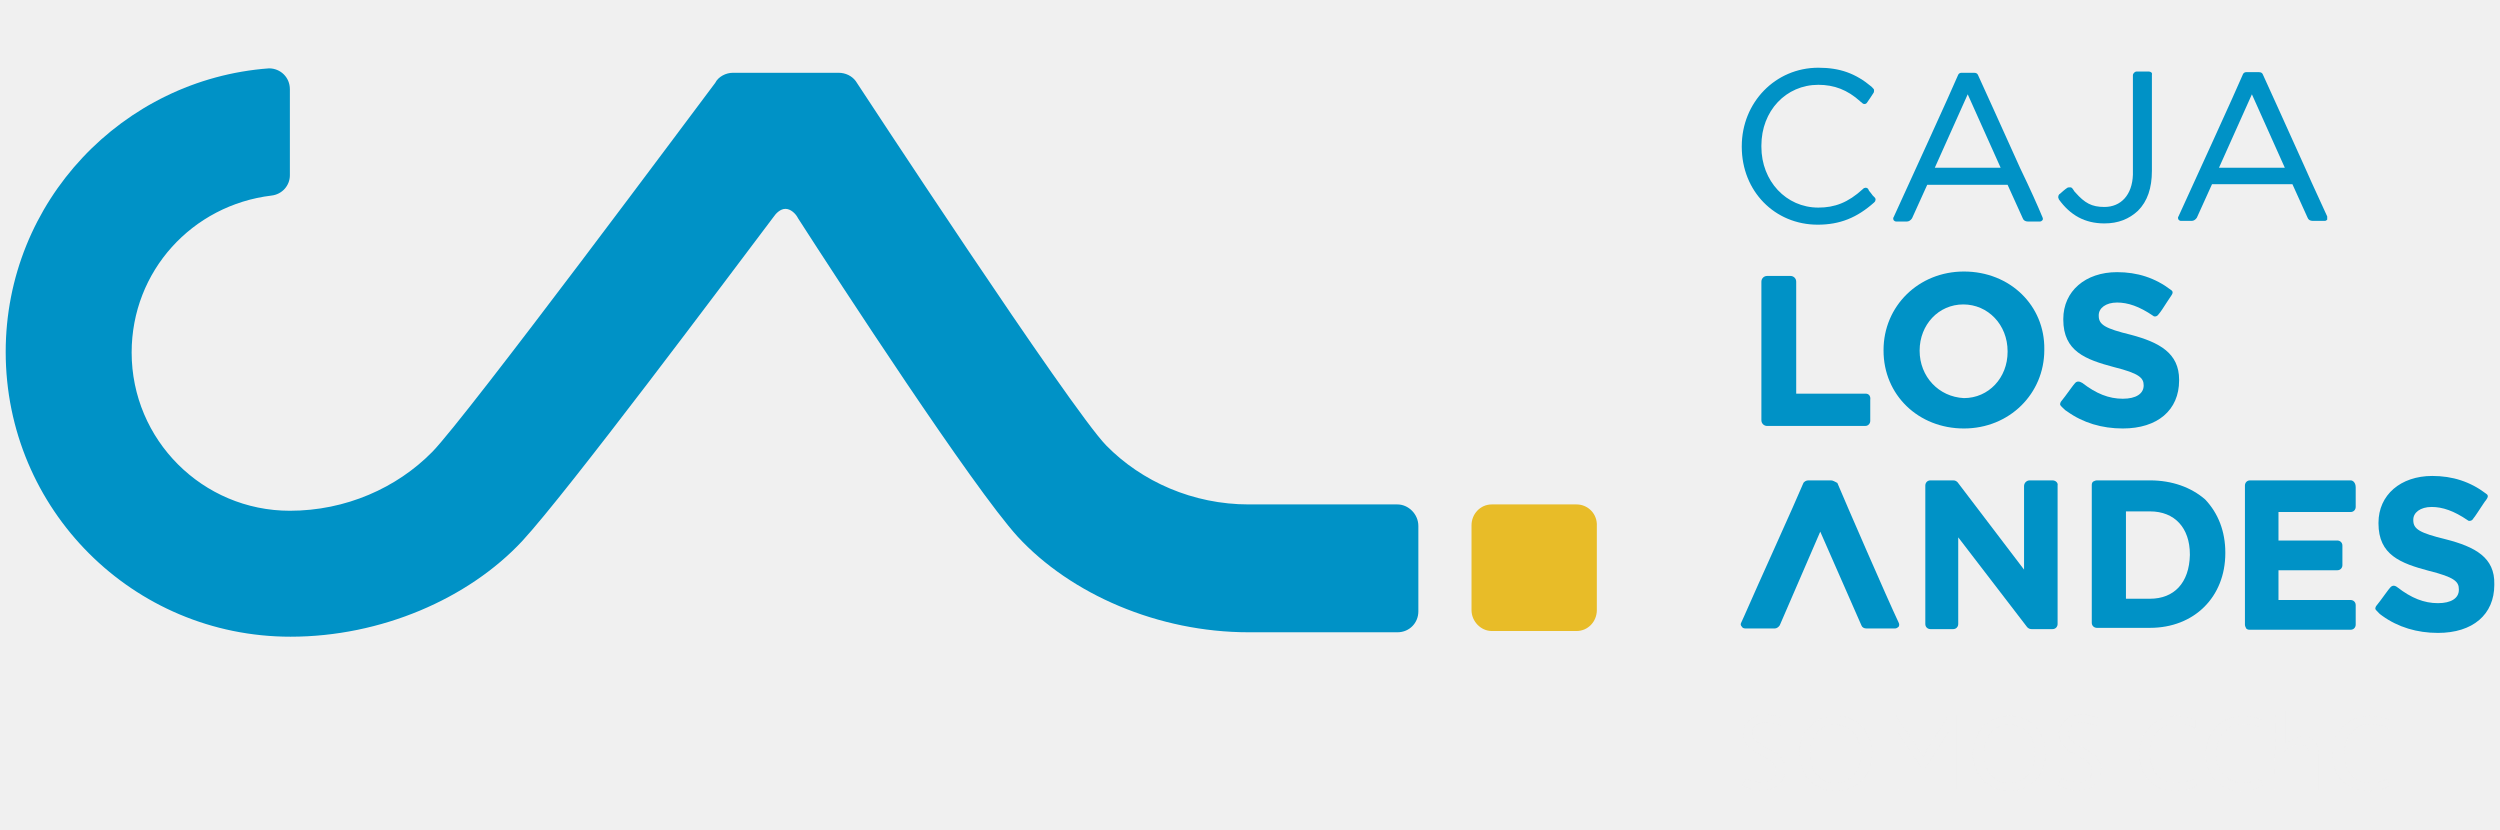
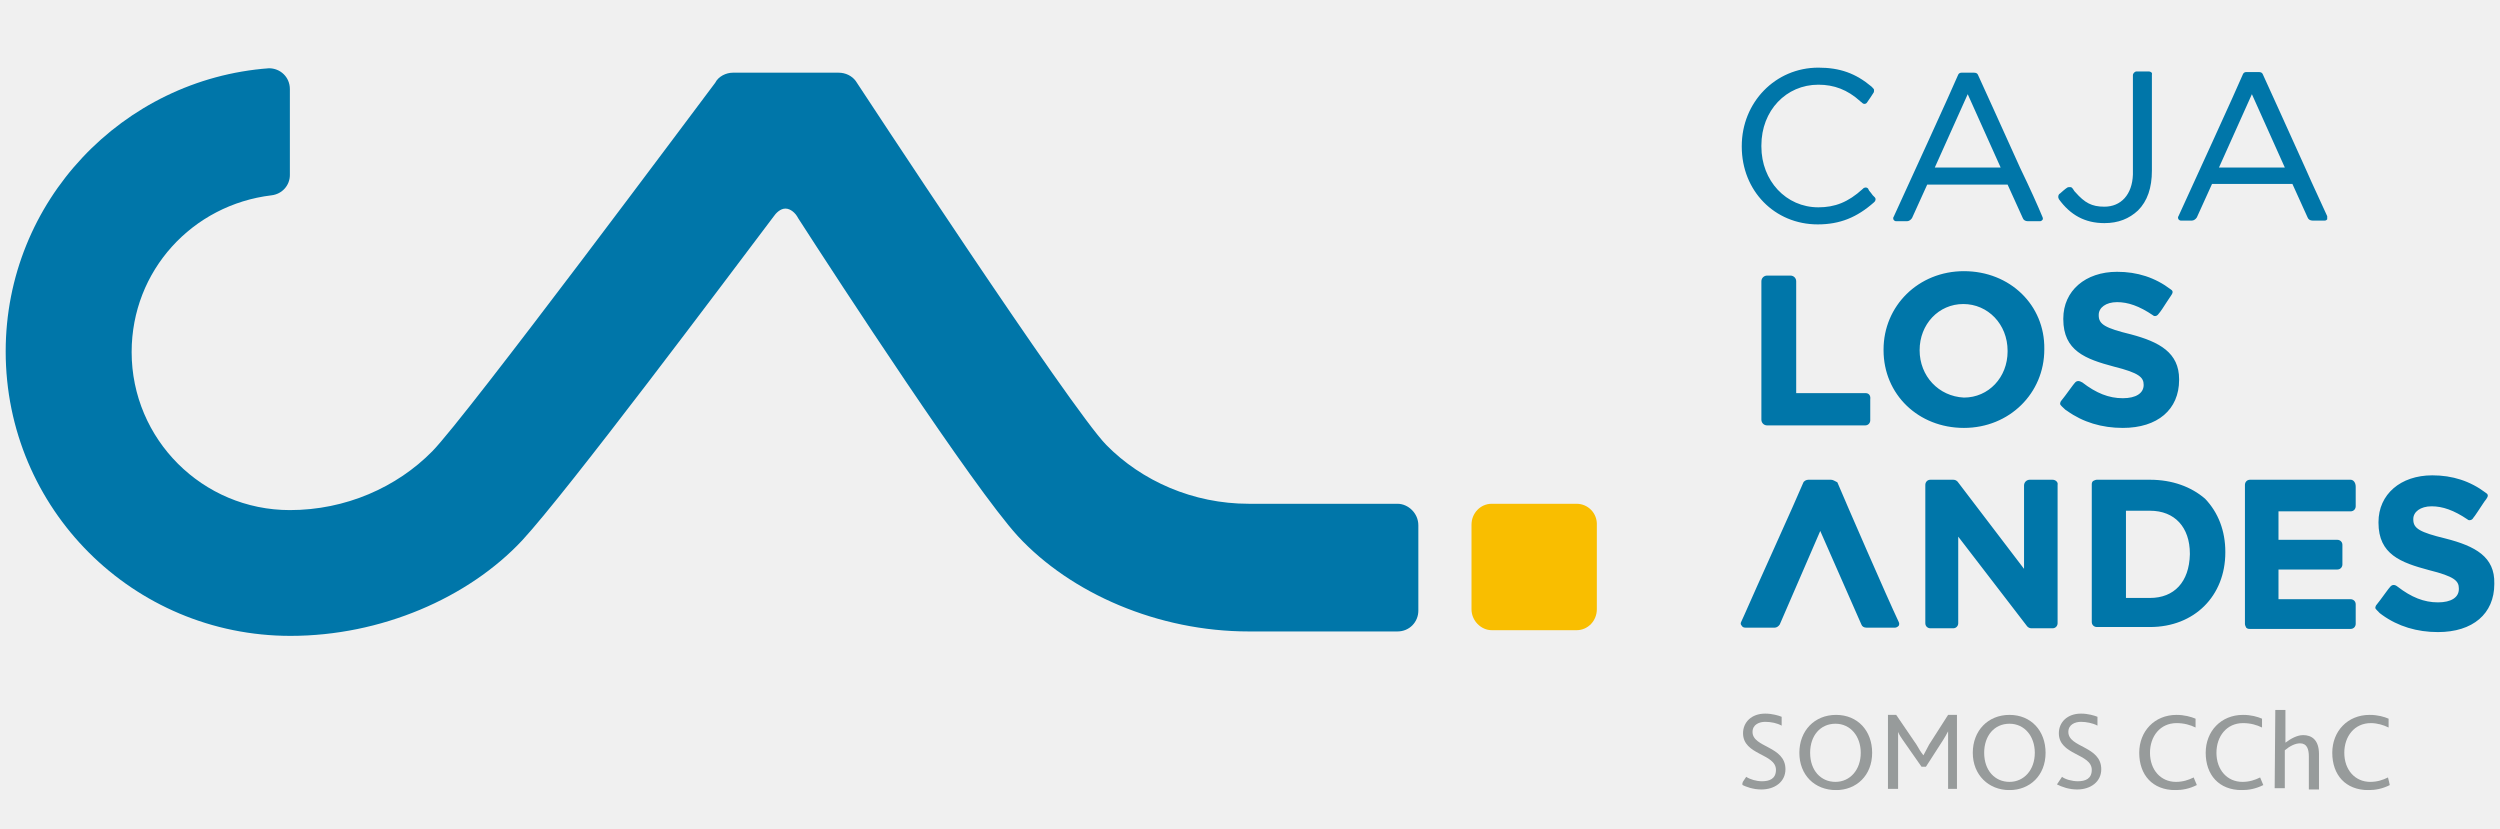
- <svg xmlns="http://www.w3.org/2000/svg" xmlns:xlink="http://www.w3.org/1999/xlink" version="1.1" id="Capa_1" x="0px" y="0px" viewBox="0 0 395 131" style="enable-background:new 0 0 395 131;" xml:space="preserve">
-   <style type="text/css">
- 	.st0{fill:#0092C6;}
- 	.st1{opacity:0.5;}
- 	.st2{clip-path:url(#SVGID_2_);fill:#EFEFEF;}
- 	.st3{clip-path:url(#SVGID_4_);fill:#EFEFEF;}
- 	.st4{clip-path:url(#SVGID_6_);fill:#EFEFEF;}
- 	.st5{clip-path:url(#SVGID_8_);fill:#EFEFEF;}
- 	.st6{clip-path:url(#SVGID_10_);fill:#EFEFEF;}
- 	.st7{clip-path:url(#SVGID_12_);fill:#EFEFEF;}
- 	.st8{clip-path:url(#SVGID_14_);fill:#EFEFEF;}
- 	.st9{clip-path:url(#SVGID_16_);fill:#EFEFEF;}
- 	.st10{clip-path:url(#SVGID_18_);fill:#EFEFEF;}
- 	.st11{fill:#E8BC28;}
- </style>
-   <g>
-     <path class="st0" d="M339.5,11.3h-1.9c-0.3,0-0.6,0.3-0.6,0.6v15.3c0,0.1,0,0.2,0,0.2v0.2l0,0c-0.1,3.2-1.9,5.1-4.5,5.1   c-2,0-3.1-0.6-4.6-2.3c-0.1-0.1-0.2-0.2-0.3-0.4c-0.2-0.3-0.3-0.4-0.5-0.4s-0.4,0-0.5,0.1c-0.2,0.1-1,0.8-1.1,0.9   c-0.2,0.1-0.3,0.3-0.3,0.6c0,0.1,0.1,0.2,0.1,0.3c1.8,2.5,4.1,3.8,7.2,3.8c2.2,0,3.9-0.7,5.3-2c1.5-1.5,2.2-3.6,2.2-6.3V11.8   C340.1,11.5,339.8,11.3,339.5,11.3" />
-     <path class="st0" d="M319.2,26.6c-2.8-6.2-6-13.3-6.7-14.8c-0.1-0.2-0.3-0.3-0.6-0.3h-2c-0.2,0-0.4,0.1-0.5,0.3   c-1,2.4-8.1,17.9-10.2,22.5c-0.1,0.1-0.1,0.3,0,0.5c0.1,0.1,0.2,0.2,0.4,0.2h1.7c0.3,0,0.6-0.2,0.8-0.5l2.4-5.3h12.7l2.4,5.3   c0.1,0.3,0.4,0.5,0.8,0.5h1.9c0.2,0,0.3-0.1,0.4-0.2s0.1-0.3,0-0.5C322,32.6,320.7,29.7,319.2,26.6 M316.1,26.5h-10.4l5.2-11.6   L316.1,26.5z" />
-     <path class="st0" d="M367.7,34.2c-0.7-1.6-2.1-4.5-3.5-7.7c-2.8-6.2-6-13.3-6.7-14.8c-0.1-0.2-0.3-0.3-0.6-0.3h-2   c-0.2,0-0.4,0.1-0.5,0.3c-1,2.4-8.1,17.9-10.2,22.5c-0.1,0.1-0.1,0.3,0,0.5c0.1,0.1,0.2,0.2,0.4,0.2h1.7c0.3,0,0.6-0.2,0.8-0.5   l2.4-5.3h12.7l2.4,5.3c0.1,0.3,0.4,0.5,0.8,0.5h1.9c0.2,0,0.3-0.1,0.4-0.2C367.7,34.5,367.7,34.3,367.7,34.2 M361,26.5h-10.4   l5.2-11.6L361,26.5z" />
-     <path class="st0" d="M295.9,30.9c-0.1-0.1-0.2-0.3-0.3-0.4c-0.2-0.2-0.4-0.5-0.4-0.6c-0.1-0.2-0.4-0.3-0.6-0.2   c-0.1,0-0.2,0.1-0.3,0.2c-2.3,2.1-4.4,2.9-7,2.9c-5.1,0-9-4.2-9-9.6V23c0-5.5,3.9-9.6,9-9.6c2.5,0,4.6,0.8,6.6,2.6l0,0l0.1,0.1   c0.2,0.1,0.2,0.2,0.4,0.3c0.2,0.1,0.5,0,0.6-0.2c0.1-0.1,1-1.5,1-1.5c0.1-0.1,0.1-0.3,0.1-0.5c0-0.1-0.2-0.3-0.4-0.5l0,0   c-2.5-2.1-5-3-8.4-3c-6.8,0-12.1,5.5-12.1,12.4v0.1c0,7,5.2,12.3,12,12.3c3.5,0,6.2-1.1,8.9-3.5c0.1-0.1,0.2-0.2,0.2-0.3   c0.1-0.2,0-0.4-0.1-0.5L295.9,30.9z" />
-     <path class="st0" d="M289.3,75.9h-3.6c-0.3,0-0.7,0.2-0.8,0.5c-1.2,2.9-7.3,16.3-9.3,20.9l-0.5,1.1c-0.1,0.2-0.1,0.4,0.1,0.6   c0.1,0.2,0.3,0.3,0.6,0.3h4.6c0.3,0,0.6-0.2,0.8-0.5l6.4-14.8l6.5,14.8c0.1,0.3,0.4,0.5,0.8,0.5h4.5l0,0c0.2,0,0.4-0.1,0.6-0.3   c0.1-0.2,0.1-0.4,0-0.6c-1.8-3.8-8.4-19-9.7-22.1C289.9,76.1,289.6,75.9,289.3,75.9 M299.2,99.3L299.2,99.3z" />
-     <path class="st0" d="M371.4,75.9h-15.9c-0.5,0-0.8,0.4-0.8,0.8c0,1.9,0,7.6,0,11c0,3.9,0,8.5,0,11c0,0.2,0.1,0.4,0.2,0.6   c0.2,0.2,0.4,0.2,0.6,0.2h15.9c0.5,0,0.8-0.4,0.8-0.8v-3.1c0-0.5-0.4-0.8-0.8-0.8H360v-4.7c1,0,7.3,0,9.3,0c0.5,0,0.8-0.4,0.8-0.8   v-3.1c0-0.5-0.4-0.8-0.8-0.8H360v-4.5h11.4c0.5,0,0.8-0.4,0.8-0.8V77C372.2,76.3,371.8,75.9,371.4,75.9" />
-     <path class="st0" d="M386.4,85.2c-4.1-1-5.1-1.6-5.1-3v-0.1c0-1.1,1.1-2,2.9-2c1.7,0,3.5,0.6,5.7,2.1c0.1,0.1,0.2,0.1,0.3,0.1   c0.3,0,0.5-0.2,0.6-0.4c0.2-0.2,0.9-1.3,1.5-2.2c0.2-0.3,0.4-0.6,0.5-0.7c0.2-0.3,0.5-0.7,0-1c-2.5-1.9-5.3-2.8-8.5-2.8   c-5,0-8.5,3-8.5,7.4v0.1c0,5,3.5,6.3,8,7.5c4,1,4.7,1.7,4.7,2.9v0.1c0,1.3-1.2,2.1-3.3,2.1c-2.2,0-4.2-0.8-6.4-2.5l0,0   c-0.5-0.4-0.9-0.3-1.2,0.1c-0.2,0.2-0.9,1.2-1.5,2l-0.7,0.9c-0.1,0.2-0.1,0.3-0.1,0.4s0.3,0.4,0.7,0.8c0.1,0.1,0.3,0.2,0.4,0.3   c2.5,1.8,5.5,2.7,8.8,2.7c5.5,0,8.9-2.9,8.9-7.6v-0.1C394.2,88.1,391.1,86.4,386.4,85.2" />
-     <path class="st0" d="M324.3,75.9h-3.6c-0.5,0-0.9,0.4-0.9,0.9V90l-10.5-13.8c-0.2-0.2-0.4-0.3-0.7-0.3H305c-0.5,0-0.8,0.4-0.8,0.8   v21.9c0,0.5,0.4,0.8,0.8,0.8h3.6c0.5,0,0.8-0.4,0.8-0.8c0-3.1,0-11.7,0-13.7l10.9,14.2c0.2,0.2,0.4,0.3,0.7,0.3h3.3   c0.5,0,0.8-0.4,0.8-0.8V76.7C325.2,76.3,324.8,75.9,324.3,75.9" />
-     <path class="st0" d="M339.7,75.9h-8.4c-0.2,0-0.4,0.1-0.6,0.2c-0.2,0.2-0.2,0.4-0.2,0.6c0,0.8,0,2.3,0,3.1v15.5c0,0.7,0,1.9,0,2.6   v0.5c0,0.5,0.4,0.8,0.8,0.8h8.4c7,0,11.9-4.9,11.9-11.8v-0.1c0-3.3-1.1-6.2-3.2-8.4C346.2,77,343.2,75.9,339.7,75.9 M339.7,94.6   h-3.8V80.8h3.8c3.9,0,6.3,2.6,6.3,6.8v0.1C345.9,92.1,343.5,94.6,339.7,94.6" />
-     <path class="st0" d="M294.8,62.2h-11V44.5c0-0.5-0.4-0.9-0.9-0.9h-3.7c-0.5,0-0.9,0.4-0.9,0.9v21.9c0,0.5,0.4,0.9,0.9,0.9h15.5   c0.5,0,0.8-0.4,0.8-0.8v-3.3C295.6,62.5,295.2,62.2,294.8,62.2" />
-     <path class="st0" d="M310.3,42.9c-7.2,0-12.7,5.5-12.7,12.4v0.1c0,7,5.5,12.3,12.7,12.3S323,62.2,323,55.3v-0.1   C323.1,48.3,317.6,42.9,310.3,42.9 M303.3,55.4c0-4.1,3-7.3,6.9-7.3s7,3.2,7,7.4v0.1c0,4.1-3,7.3-6.9,7.3   C306.3,62.7,303.3,59.5,303.3,55.4L303.3,55.4z" />
-     <path class="st0" d="M336.7,52.9c-4.1-1-5.1-1.6-5.1-3v-0.1c0-1.1,1.1-2,2.9-2c1.7,0,3.5,0.6,5.7,2.1c0.1,0.1,0.2,0.1,0.3,0.1   c0.2,0,0.4-0.1,0.6-0.4c0.2-0.2,0.8-1.1,1.3-1.9c0.3-0.4,0.5-0.8,0.6-0.9c0.2-0.3,0.5-0.7,0-1c-2.5-1.9-5.3-2.8-8.5-2.8   c-5,0-8.5,3-8.5,7.4v0.1c0,5,3.5,6.3,8,7.5c4,1,4.7,1.7,4.7,2.9l0,0c0,1.3-1.2,2.1-3.3,2.1c-2.2,0-4.2-0.8-6.4-2.5l0,0   c-0.5-0.3-0.9-0.3-1.2,0.1c-0.2,0.2-0.9,1.2-1.5,2l-0.7,0.9c-0.1,0.2-0.1,0.3-0.1,0.4c0,0.2,0.5,0.6,0.7,0.8l0.1,0.1   c0.1,0.1,0.2,0.1,0.3,0.2c2.5,1.8,5.5,2.7,8.8,2.7c5.5,0,8.9-2.9,8.9-7.6V60C344.3,55.8,341.2,54.1,336.7,52.9" />
-     <g class="st1">
-       <g>
-         <g>
-           <g>
-             <defs>
-               <rect id="SVGID_1_" x="275.3" y="112.3" width="102.3" height="12.7" />
-             </defs>
-             <clipPath id="SVGID_2_">
-               <use xlink:href="#SVGID_1_" style="overflow:visible;" />
-             </clipPath>
-             <path class="st2" d="M275.9,122.9c0.6,0.4,1.6,0.7,2.5,0.7c1.2,0,2.2-0.4,2.2-1.8c0-2.6-5.2-2.3-5.2-5.8c0-1.7,1.3-3.1,3.5-3.1       c1.1,0,2.1,0.3,2.6,0.5v1.4c-0.7-0.4-1.7-0.6-2.6-0.6s-2,0.4-2,1.6c0,2.5,5.2,2.2,5.2,5.9c0,2-1.7,3.2-3.8,3.2       c-1.3,0-2.4-0.4-3.2-0.8L275.9,122.9z" />
-           </g>
-         </g>
-         <g>
-           <g>
-             <defs>
-               <rect id="SVGID_3_" x="275.3" y="112.3" width="102.3" height="12.7" />
-             </defs>
-             <clipPath id="SVGID_4_">
-               <use xlink:href="#SVGID_3_" style="overflow:visible;" />
-             </clipPath>
-             <path class="st3" d="M284.3,119.1c0-3.5,2.4-6,5.8-6s5.7,2.5,5.7,6c0,3.6-2.5,5.9-5.7,5.9C286.7,125,284.3,122.6,284.3,119.1        M294,119.1c0-2.6-1.6-4.6-4-4.6s-4,1.9-4,4.6c0,2.8,1.7,4.6,4,4.6C292.3,123.7,294,121.8,294,119.1" />
-           </g>
-         </g>
-         <g>
-           <g>
-             <defs>
-               <rect id="SVGID_5_" x="275.3" y="112.3" width="102.3" height="12.7" />
-             </defs>
-             <clipPath id="SVGID_6_">
-               <use xlink:href="#SVGID_5_" style="overflow:visible;" />
-             </clipPath>
-             <path class="st4" d="M298.2,113.1h1.4l3.2,4.7c0.4,0.7,0.7,1.2,1.1,1.7l0,0c0.2-0.4,0.5-0.9,0.9-1.7l3-4.7h1.4v11.7h-1.4v-7.2       c0-0.5,0-1.2,0-1.9l0,0c-0.2,0.4-0.6,1.1-0.8,1.4l-2.7,4.2h-0.7l-3-4.3c-0.2-0.3-0.5-0.7-0.7-1.2l0,0c0,0.5,0,1.3,0,1.8v7.2       h-1.6v-11.7H298.2z" />
-           </g>
-         </g>
-         <g>
-           <g>
-             <defs>
-               <rect id="SVGID_7_" x="275.3" y="112.3" width="102.3" height="12.7" />
-             </defs>
-             <clipPath id="SVGID_8_">
-               <use xlink:href="#SVGID_7_" style="overflow:visible;" />
-             </clipPath>
-             <path class="st5" d="M311.7,119.1c0-3.5,2.4-6,5.8-6s5.7,2.5,5.7,6c0,3.6-2.5,5.9-5.7,5.9C314.2,125,311.7,122.6,311.7,119.1        M321.5,119.1c0-2.6-1.6-4.6-4-4.6s-4,1.9-4,4.6c0,2.8,1.7,4.6,4,4.6C319.8,123.7,321.5,121.8,321.5,119.1" />
-           </g>
-         </g>
-         <g>
-           <g>
-             <defs>
-               <rect id="SVGID_9_" x="275.3" y="112.3" width="102.3" height="12.7" />
-             </defs>
-             <clipPath id="SVGID_10_">
-               <use xlink:href="#SVGID_9_" style="overflow:visible;" />
-             </clipPath>
-             <path class="st6" d="M325.8,122.9c0.5,0.4,1.6,0.7,2.5,0.7c1.2,0,2.2-0.4,2.2-1.8c0-2.6-5.2-2.3-5.2-5.8c0-1.7,1.3-3.1,3.5-3.1       c1.1,0,2.1,0.3,2.6,0.5v1.4c-0.7-0.4-1.8-0.6-2.6-0.6c-0.9,0-2,0.4-2,1.6c0,2.5,5.2,2.2,5.2,5.9c0,2-1.7,3.2-3.8,3.2       c-1.3,0-2.4-0.4-3.2-0.8L325.8,122.9z" />
-           </g>
-         </g>
-         <g>
-           <g>
-             <defs>
-               <rect id="SVGID_11_" x="275.3" y="112.3" width="102.3" height="12.7" />
-             </defs>
-             <clipPath id="SVGID_12_">
-               <use xlink:href="#SVGID_11_" style="overflow:visible;" />
-             </clipPath>
-             <path class="st7" d="M347.1,124.2c-1.2,0.6-2.3,0.8-3.4,0.8c-3.6,0-5.7-2.4-5.7-5.9c0-3.4,2.4-6,5.9-6c1.2,0,2.3,0.3,3,0.6v1.4       c-0.8-0.4-1.8-0.7-3-0.7c-2.6,0-4.2,2.1-4.2,4.7c0,2.7,1.7,4.6,4.1,4.6c1.1,0,2-0.3,2.8-0.7L347.1,124.2z" />
-           </g>
-         </g>
-         <g>
-           <g>
-             <defs>
-               <rect id="SVGID_13_" x="275.3" y="112.3" width="102.3" height="12.7" />
-             </defs>
-             <clipPath id="SVGID_14_">
-               <use xlink:href="#SVGID_13_" style="overflow:visible;" />
-             </clipPath>
-             <path class="st8" d="M357.6,124.2c-1.2,0.6-2.3,0.8-3.4,0.8c-3.6,0-5.7-2.4-5.7-5.9c0-3.4,2.4-6,5.9-6c1.3,0,2.3,0.3,3,0.6v1.4       c-0.8-0.4-1.8-0.7-3-0.7c-2.6,0-4.2,2.1-4.2,4.7c0,2.7,1.7,4.6,4.1,4.6c1.1,0,2-0.3,2.8-0.7L357.6,124.2z" />
-           </g>
-         </g>
-         <g>
-           <g>
-             <defs>
-               <rect id="SVGID_15_" x="275.3" y="112.3" width="102.3" height="12.7" />
-             </defs>
-             <clipPath id="SVGID_16_">
-               <use xlink:href="#SVGID_15_" style="overflow:visible;" />
-             </clipPath>
-             <path class="st9" d="M359.5,112.3h1.6v5.2c0.8-0.6,1.8-1.2,2.8-1.2c1.3,0,2.5,0.7,2.5,3v5.6h-1.6v-5.2c0-1.2-0.3-2.1-1.4-2.1       c-0.8,0-1.7,0.5-2.4,1.1v6h-1.6L359.5,112.3L359.5,112.3z" />
-           </g>
-         </g>
-         <g>
-           <g>
-             <defs>
-               <rect id="SVGID_17_" x="275.3" y="112.3" width="102.3" height="12.7" />
-             </defs>
-             <clipPath id="SVGID_18_">
-               <use xlink:href="#SVGID_17_" style="overflow:visible;" />
-             </clipPath>
-             <path class="st10" d="M377.6,124.2c-1.2,0.6-2.3,0.8-3.4,0.8c-3.6,0-5.7-2.4-5.7-5.9c0-3.4,2.4-6,5.9-6c1.3,0,2.3,0.3,3,0.6       v1.4c-0.8-0.4-1.8-0.7-2.8-0.7c-2.6,0-4.2,2.1-4.2,4.7c0,2.7,1.7,4.6,4.1,4.6c1.1,0,2-0.3,2.8-0.7L377.6,124.2z" />
-           </g>
-         </g>
-       </g>
+ <svg xmlns="http://www.w3.org/2000/svg" width="157" height="52" viewBox="0 0 157 52" fill="none">
+   <path d="M134.94 4.486H134.185C134.066 4.486 133.947 4.605 133.947 4.724V10.956C133.907 12.226 133.192 12.98 132.158 12.98C131.363 12.98 130.926 12.742 130.33 12.067C130.29 12.028 130.25 11.988 130.211 11.909C130.131 11.79 130.091 11.75 130.012 11.75C129.932 11.75 129.853 11.75 129.813 11.79C129.734 11.829 129.416 12.107 129.376 12.147C129.296 12.187 129.257 12.266 129.257 12.385C129.257 12.425 129.296 12.464 129.296 12.504C130.012 13.496 130.926 14.012 132.158 14.012C133.033 14.012 133.708 13.735 134.265 13.219C134.861 12.623 135.139 11.79 135.139 10.718V4.684C135.179 4.565 135.06 4.486 134.94 4.486ZM126.872 10.559C125.759 8.098 124.487 5.28 124.209 4.684C124.169 4.605 124.09 4.565 123.97 4.565H123.175C123.096 4.565 123.016 4.605 122.977 4.684C122.579 5.637 119.757 11.79 118.922 13.616C118.883 13.655 118.883 13.735 118.922 13.814C118.962 13.854 119.002 13.893 119.081 13.893H119.757C119.876 13.893 119.996 13.814 120.075 13.695L121.029 11.591H126.077L127.031 13.695C127.071 13.814 127.19 13.893 127.349 13.893H128.104C128.183 13.893 128.223 13.854 128.263 13.814C128.303 13.774 128.303 13.695 128.263 13.616C127.985 12.941 127.468 11.79 126.872 10.559ZM125.64 10.519H121.506L123.573 5.915L125.64 10.519ZM146.149 13.576C145.871 12.941 145.314 11.79 144.758 10.519C143.645 8.058 142.373 5.24 142.095 4.645C142.055 4.565 141.976 4.525 141.856 4.525H141.061C140.982 4.525 140.902 4.565 140.863 4.645C140.465 5.597 137.643 11.75 136.809 13.576C136.769 13.616 136.769 13.695 136.809 13.774C136.848 13.814 136.888 13.854 136.968 13.854H137.643C137.762 13.854 137.882 13.774 137.961 13.655L138.915 11.551H143.963L144.917 13.655C144.957 13.774 145.076 13.854 145.235 13.854H145.99C146.07 13.854 146.109 13.814 146.149 13.774V13.576ZM143.486 10.519H139.352L141.419 5.915L143.486 10.519ZM117.611 12.266C117.571 12.226 117.531 12.147 117.492 12.107C117.412 12.028 117.333 11.909 117.333 11.869C117.293 11.79 117.174 11.75 117.094 11.79C117.054 11.79 117.015 11.829 116.975 11.869C116.061 12.703 115.226 13.02 114.193 13.02C112.166 13.02 110.615 11.353 110.615 9.209V9.13C110.615 6.947 112.166 5.319 114.193 5.319C115.186 5.319 116.021 5.637 116.816 6.351L116.856 6.391C116.935 6.431 116.935 6.47 117.015 6.51C117.094 6.55 117.213 6.51 117.253 6.431C117.293 6.391 117.651 5.835 117.651 5.835C117.69 5.796 117.69 5.716 117.69 5.637C117.69 5.597 117.611 5.518 117.531 5.438C116.538 4.605 115.544 4.248 114.193 4.248C111.49 4.248 109.383 6.431 109.383 9.17V9.209C109.383 11.988 111.45 14.092 114.153 14.092C115.544 14.092 116.617 13.655 117.69 12.703C117.73 12.663 117.77 12.623 117.77 12.583C117.81 12.504 117.77 12.425 117.73 12.385L117.611 12.266ZM114.988 30.128H113.557C113.437 30.128 113.278 30.208 113.239 30.327C112.762 31.478 110.337 36.797 109.542 38.623L109.343 39.06C109.304 39.139 109.304 39.218 109.383 39.298C109.423 39.377 109.502 39.417 109.622 39.417H111.45C111.569 39.417 111.689 39.338 111.768 39.218L114.312 33.344L116.895 39.218C116.935 39.338 117.054 39.417 117.213 39.417H119.002C119.081 39.417 119.161 39.377 119.24 39.298C119.28 39.218 119.28 39.139 119.24 39.06C118.525 37.551 115.902 31.518 115.385 30.287C115.226 30.208 115.107 30.128 114.988 30.128ZM147.62 30.128H141.3C141.101 30.128 140.982 30.287 140.982 30.446V39.179C140.982 39.258 141.022 39.338 141.061 39.417C141.141 39.496 141.22 39.496 141.3 39.496H147.62C147.818 39.496 147.938 39.338 147.938 39.179V37.948C147.938 37.75 147.779 37.631 147.62 37.631H143.089V35.765H146.785C146.984 35.765 147.103 35.606 147.103 35.448V34.217C147.103 34.019 146.944 33.9 146.785 33.9H143.089V32.113H147.62C147.818 32.113 147.938 31.954 147.938 31.796V30.565C147.938 30.287 147.779 30.128 147.62 30.128ZM153.582 33.82C151.952 33.423 151.555 33.185 151.555 32.629V32.59C151.555 32.153 151.992 31.796 152.707 31.796C153.383 31.796 154.098 32.034 154.973 32.629C155.013 32.669 155.052 32.669 155.092 32.669C155.211 32.669 155.291 32.59 155.331 32.51C155.41 32.431 155.688 31.994 155.927 31.637C156.006 31.518 156.086 31.399 156.126 31.359C156.205 31.24 156.324 31.081 156.126 30.962C155.132 30.208 154.019 29.851 152.747 29.851C150.76 29.851 149.369 31.041 149.369 32.788V32.828C149.369 34.812 150.76 35.328 152.548 35.805C154.138 36.202 154.416 36.48 154.416 36.956V36.996C154.416 37.512 153.939 37.829 153.105 37.829C152.23 37.829 151.435 37.512 150.561 36.837C150.362 36.678 150.203 36.718 150.084 36.877C150.005 36.956 149.726 37.353 149.488 37.67L149.21 38.028C149.17 38.107 149.17 38.147 149.17 38.187C149.17 38.226 149.289 38.345 149.448 38.504C149.488 38.544 149.567 38.583 149.607 38.623C150.601 39.338 151.793 39.695 153.105 39.695C155.291 39.695 156.642 38.544 156.642 36.678V36.638C156.682 34.971 155.45 34.296 153.582 33.82ZM128.899 30.128H127.468C127.269 30.128 127.11 30.287 127.11 30.486V35.725L122.937 30.248C122.857 30.168 122.778 30.128 122.659 30.128H121.228C121.029 30.128 120.91 30.287 120.91 30.446V39.139C120.91 39.338 121.069 39.457 121.228 39.457H122.659C122.857 39.457 122.977 39.298 122.977 39.139V33.701L127.309 39.338C127.389 39.417 127.468 39.457 127.587 39.457H128.899C129.098 39.457 129.217 39.298 129.217 39.139V30.446C129.257 30.287 129.098 30.128 128.899 30.128ZM135.02 30.128H131.681C131.602 30.128 131.522 30.168 131.443 30.208C131.363 30.287 131.363 30.367 131.363 30.446V39.06C131.363 39.258 131.522 39.377 131.681 39.377H135.02C137.802 39.377 139.75 37.432 139.75 34.693V34.654C139.75 33.344 139.313 32.193 138.478 31.319C137.603 30.565 136.411 30.128 135.02 30.128ZM135.02 37.551H133.51V32.074H135.02C136.57 32.074 137.524 33.106 137.524 34.773V34.812C137.484 36.559 136.53 37.551 135.02 37.551ZM117.174 24.69H112.801V17.664C112.801 17.466 112.642 17.307 112.444 17.307H110.973C110.774 17.307 110.615 17.466 110.615 17.664V26.358C110.615 26.556 110.774 26.715 110.973 26.715H117.134C117.333 26.715 117.452 26.556 117.452 26.397V25.087C117.492 24.809 117.333 24.69 117.174 24.69ZM123.334 17.029C120.473 17.029 118.287 19.212 118.287 21.951V21.991C118.287 24.77 120.473 26.873 123.334 26.873C126.196 26.873 128.382 24.69 128.382 21.951V21.912C128.422 19.173 126.236 17.029 123.334 17.029ZM120.552 21.991C120.552 20.364 121.745 19.093 123.295 19.093C124.845 19.093 126.077 20.364 126.077 22.031V22.07C126.077 23.698 124.884 24.968 123.334 24.968C121.744 24.889 120.552 23.619 120.552 21.991ZM133.828 20.999C132.198 20.602 131.8 20.364 131.8 19.808V19.768C131.8 19.331 132.238 18.974 132.953 18.974C133.629 18.974 134.344 19.212 135.219 19.808C135.258 19.848 135.298 19.848 135.338 19.848C135.417 19.848 135.497 19.808 135.576 19.689C135.656 19.609 135.894 19.252 136.093 18.935C136.212 18.776 136.292 18.617 136.332 18.577C136.411 18.458 136.53 18.299 136.332 18.18C135.338 17.426 134.225 17.069 132.953 17.069C130.966 17.069 129.575 18.26 129.575 20.006V20.046C129.575 22.031 130.966 22.547 132.754 23.023C134.344 23.42 134.622 23.698 134.622 24.174C134.622 24.69 134.146 25.008 133.311 25.008C132.436 25.008 131.641 24.69 130.767 24.015C130.568 23.896 130.409 23.896 130.29 24.055C130.211 24.135 129.932 24.532 129.694 24.849L129.416 25.206C129.376 25.286 129.376 25.325 129.376 25.365C129.376 25.445 129.575 25.603 129.654 25.683L129.694 25.722C129.734 25.762 129.773 25.762 129.813 25.802C130.807 26.516 131.999 26.873 133.311 26.873C135.497 26.873 136.848 25.722 136.848 23.857V23.817C136.848 22.15 135.616 21.475 133.828 20.999Z" fill="#0076A9" />
+   <g opacity="0.5">
+     <mask id="mask0_103_117864" style="mask-type:luminance" maskUnits="userSpaceOnUse" x="109" y="44" width="42" height="6">
+       <path d="M109.423 44.577H150.084V49.618H109.423V44.577Z" fill="white" />
+     </mask>
+     <g mask="url(#mask0_103_117864)">
+       <path d="M109.662 48.785C109.9 48.944 110.298 49.063 110.655 49.063C111.132 49.063 111.53 48.904 111.53 48.348C111.53 47.316 109.463 47.435 109.463 46.046C109.463 45.371 109.98 44.815 110.854 44.815C111.291 44.815 111.689 44.934 111.888 45.014V45.57C111.609 45.411 111.212 45.331 110.854 45.331C110.496 45.331 110.059 45.49 110.059 45.967C110.059 46.959 112.126 46.84 112.126 48.309C112.126 49.102 111.45 49.579 110.616 49.579C110.099 49.579 109.662 49.42 109.344 49.261L109.662 48.785Z" fill="#3E4545" />
    </g>
-     <path class="st11" d="M249.1,79.7L249.1,79.7h-13.4c-1.8,0-3.2,1.5-3.2,3.3v13.4c0,1.8,1.5,3.3,3.2,3.3h13.4c1.8,0,3.2-1.5,3.2-3.3   V83.1C252.4,81.2,250.9,79.7,249.1,79.7" />
-     <path class="st0" d="M220.8,79.7h-23.5l0,0c-8.8,0-16.9-3.6-22.5-9.3s-39.6-57.6-39.6-57.6l0,0c-0.6-0.8-1.6-1.3-2.7-1.3h-16.7   c-1.1,0-2.3,0.6-2.8,1.6c-2.2,2.9-39.3,52.8-44.7,58.3c-5.6,5.7-13.7,9.3-22.5,9.3l0,0c-13.8,0-25-11.2-25-25   c0-12.9,9.6-23.3,22.1-24.8c1.7-0.2,2.9-1.6,2.9-3.2V14.1c0-1.9-1.5-3.3-3.3-3.3c-23.1,1.7-41.6,21-41.6,44.8c0,24.9,20.1,45,45,45   c14.3,0,28.1-6,36.6-15.1c7.2-7.8,32.3-41.4,39.7-51.2c0.4-0.6,1.1-1.3,1.9-1.3s1.6,0.7,2,1.5c6.3,9.8,27.6,42.5,34.7,50.3   c8.4,9.1,22.2,15.1,36.5,15.1l0,0h23.5c1.9,0,3.3-1.5,3.3-3.3V83.1C224.1,81.2,222.5,79.7,220.8,79.7" />
+     <mask id="mask1_103_117864" style="mask-type:luminance" maskUnits="userSpaceOnUse" x="109" y="44" width="42" height="6">
+       <path d="M109.423 44.577H150.084V49.618H109.423V44.577Z" fill="white" />
+     </mask>
+     <g mask="url(#mask1_103_117864)">
+       <path d="M113 47.276C113 45.887 113.954 44.895 115.305 44.895C116.657 44.895 117.571 45.887 117.571 47.276C117.571 48.705 116.577 49.618 115.305 49.618C113.954 49.618 113 48.666 113 47.276ZM116.855 47.276C116.855 46.244 116.219 45.45 115.266 45.45C114.312 45.45 113.676 46.205 113.676 47.276C113.676 48.388 114.351 49.102 115.266 49.102C116.18 49.102 116.855 48.348 116.855 47.276Z" fill="#3E4545" />
+     </g>
+     <mask id="mask2_103_117864" style="mask-type:luminance" maskUnits="userSpaceOnUse" x="109" y="44" width="42" height="6">
+       <path d="M109.423 44.577H150.084V49.618H109.423V44.577Z" fill="white" />
+     </mask>
+     <g mask="url(#mask2_103_117864)">
+       <path d="M118.524 44.895H119.081L120.353 46.76C120.512 47.038 120.631 47.236 120.79 47.435C120.869 47.276 120.989 47.078 121.148 46.76L122.34 44.895H122.897V49.539H122.34V45.927C122.261 46.085 122.102 46.363 122.022 46.482L120.949 48.15H120.671L119.478 46.443C119.399 46.324 119.28 46.165 119.2 45.966V49.539H118.564V44.895H118.524Z" fill="#3E4545" />
+     </g>
+     <mask id="mask3_103_117864" style="mask-type:luminance" maskUnits="userSpaceOnUse" x="109" y="44" width="42" height="6">
+       <path d="M109.423 44.577H150.084V49.618H109.423V44.577Z" fill="white" />
+     </mask>
+     <g mask="url(#mask3_103_117864)">
+       <path d="M123.891 47.276C123.891 45.887 124.845 44.895 126.196 44.895C127.547 44.895 128.462 45.887 128.462 47.276C128.462 48.705 127.468 49.618 126.196 49.618C124.884 49.618 123.891 48.666 123.891 47.276ZM127.786 47.276C127.786 46.244 127.15 45.45 126.196 45.45C125.242 45.45 124.606 46.205 124.606 47.276C124.606 48.388 125.282 49.102 126.196 49.102C127.11 49.102 127.786 48.348 127.786 47.276Z" fill="#3E4545" />
+     </g>
+     <mask id="mask4_103_117864" style="mask-type:luminance" maskUnits="userSpaceOnUse" x="109" y="44" width="42" height="6">
+       <path d="M109.423 44.577H150.084V49.618H109.423V44.577Z" fill="white" />
+     </mask>
+     <g mask="url(#mask4_103_117864)">
+       <path d="M129.495 48.785C129.693 48.944 130.131 49.063 130.488 49.063C130.965 49.063 131.363 48.904 131.363 48.348C131.363 47.316 129.296 47.435 129.296 46.046C129.296 45.371 129.813 44.815 130.687 44.815C131.124 44.815 131.522 44.934 131.721 45.014V45.57C131.442 45.411 131.005 45.331 130.687 45.331C130.329 45.331 129.892 45.49 129.892 45.967C129.892 46.959 131.959 46.84 131.959 48.309C131.959 49.102 131.283 49.579 130.449 49.579C129.932 49.579 129.495 49.42 129.177 49.261L129.495 48.785Z" fill="#3E4545" />
+     </g>
+     <mask id="mask5_103_117864" style="mask-type:luminance" maskUnits="userSpaceOnUse" x="109" y="44" width="42" height="6">
+       <path d="M109.423 44.577H150.084V49.618H109.423V44.577Z" fill="white" />
+     </mask>
+     <g mask="url(#mask5_103_117864)">
+       <path d="M137.961 49.301C137.484 49.539 137.047 49.618 136.609 49.618C135.178 49.618 134.344 48.666 134.344 47.276C134.344 45.927 135.298 44.895 136.689 44.895C137.166 44.895 137.603 45.014 137.881 45.133V45.688C137.563 45.53 137.166 45.411 136.689 45.411C135.655 45.411 135.019 46.244 135.019 47.276C135.019 48.348 135.695 49.102 136.649 49.102C137.086 49.102 137.444 48.983 137.762 48.824L137.961 49.301Z" fill="#3E4545" />
+     </g>
+     <mask id="mask6_103_117864" style="mask-type:luminance" maskUnits="userSpaceOnUse" x="109" y="44" width="42" height="6">
+       <path d="M109.423 44.577H150.084V49.618H109.423V44.577Z" fill="white" />
+     </mask>
+     <g mask="url(#mask6_103_117864)">
+       <path d="M142.135 49.301C141.658 49.539 141.22 49.618 140.783 49.618C139.352 49.618 138.518 48.666 138.518 47.276C138.518 45.927 139.472 44.895 140.863 44.895C141.379 44.895 141.777 45.014 142.055 45.133V45.688C141.737 45.53 141.34 45.411 140.863 45.411C139.829 45.411 139.193 46.244 139.193 47.276C139.193 48.348 139.869 49.102 140.823 49.102C141.26 49.102 141.618 48.983 141.936 48.824L142.135 49.301Z" fill="#3E4545" />
+     </g>
+     <mask id="mask7_103_117864" style="mask-type:luminance" maskUnits="userSpaceOnUse" x="109" y="44" width="42" height="6">
+       <path d="M109.423 44.577H150.084V49.618H109.423V44.577Z" fill="white" />
+     </mask>
+     <g mask="url(#mask7_103_117864)">
+       <path d="M142.889 44.577H143.525V46.641C143.843 46.403 144.241 46.165 144.638 46.165C145.155 46.165 145.632 46.443 145.632 47.356V49.579H144.996V47.515C144.996 47.038 144.877 46.681 144.439 46.681C144.122 46.681 143.764 46.879 143.486 47.118V49.499H142.85L142.889 44.577Z" fill="#3E4545" />
+     </g>
+     <mask id="mask8_103_117864" style="mask-type:luminance" maskUnits="userSpaceOnUse" x="109" y="44" width="42" height="6">
+       <path d="M109.423 44.577H150.084V49.618H109.423V44.577Z" fill="white" />
+     </mask>
+     <g mask="url(#mask8_103_117864)">
+       <path d="M150.084 49.301C149.607 49.539 149.17 49.618 148.732 49.618C147.301 49.618 146.467 48.666 146.467 47.276C146.467 45.927 147.421 44.895 148.812 44.895C149.329 44.895 149.726 45.014 150.004 45.133V45.688C149.686 45.53 149.289 45.411 148.891 45.411C147.858 45.411 147.222 46.244 147.222 47.276C147.222 48.348 147.898 49.102 148.852 49.102C149.289 49.102 149.647 48.983 149.965 48.824L150.084 49.301Z" fill="#3E4545" />
+     </g>
  </g>
+   <path d="M99.009 31.637H93.683C92.968 31.637 92.411 32.232 92.411 32.947V38.266C92.411 38.98 93.007 39.576 93.683 39.576H99.009C99.725 39.576 100.281 38.98 100.281 38.266V32.986C100.321 32.232 99.725 31.637 99.009 31.637Z" fill="#F9BE00" />
+   <path d="M87.761 31.637H78.42C74.922 31.637 71.703 30.208 69.477 27.945C67.251 25.683 53.737 5.081 53.737 5.081C53.499 4.763 53.102 4.565 52.664 4.565H46.026C45.589 4.565 45.112 4.803 44.914 5.2C44.039 6.351 29.293 26.159 27.147 28.342C24.921 30.605 21.701 32.034 18.204 32.034C12.719 32.034 8.267 27.588 8.267 22.11C8.267 16.989 12.083 12.861 17.051 12.266C17.727 12.186 18.204 11.631 18.204 10.995V5.597C18.204 4.843 17.608 4.287 16.892 4.287C7.711 4.962 0.357 12.623 0.357 22.07C0.357 31.954 8.347 39.933 18.244 39.933C23.927 39.933 29.412 37.551 32.791 33.939C35.653 30.843 45.629 17.505 48.57 13.615C48.729 13.377 49.008 13.099 49.325 13.099C49.644 13.099 49.962 13.377 50.12 13.695C52.624 17.585 61.091 30.565 63.913 33.661C67.251 37.273 72.736 39.655 78.42 39.655H87.761C88.516 39.655 89.072 39.06 89.072 38.345V32.986C89.072 32.232 88.436 31.637 87.761 31.637Z" fill="#0076A9" />
</svg>
